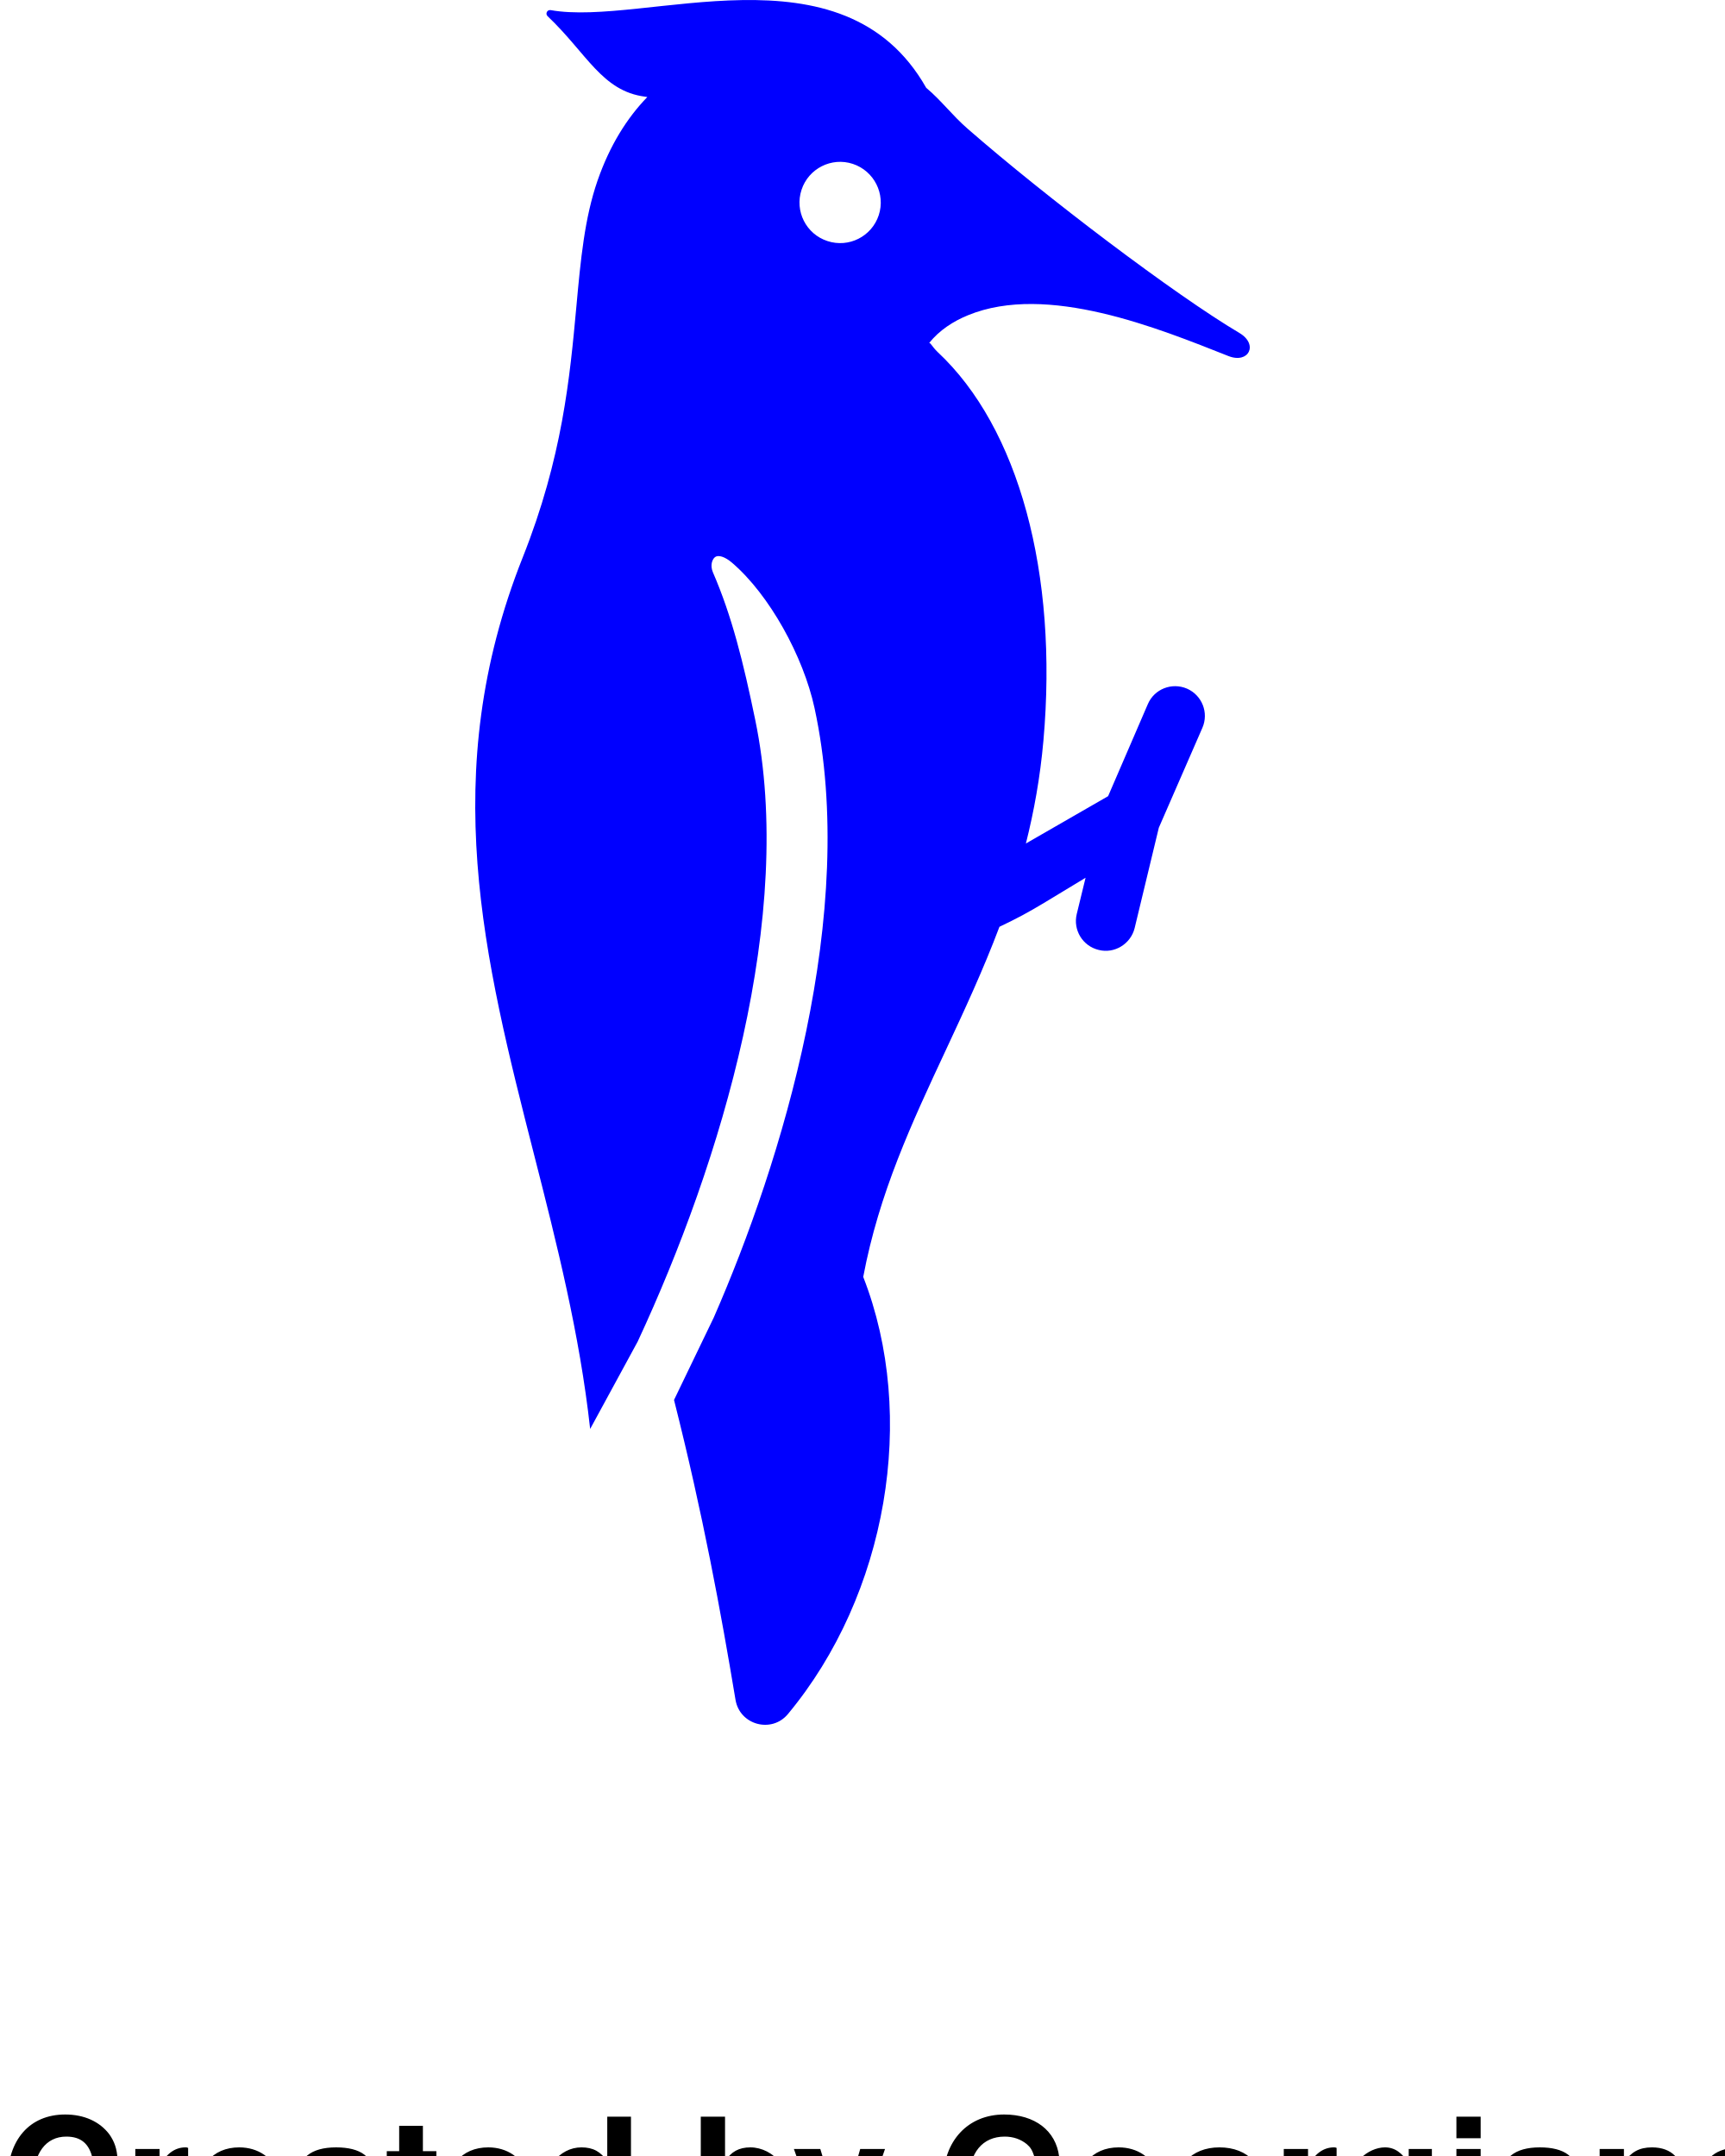
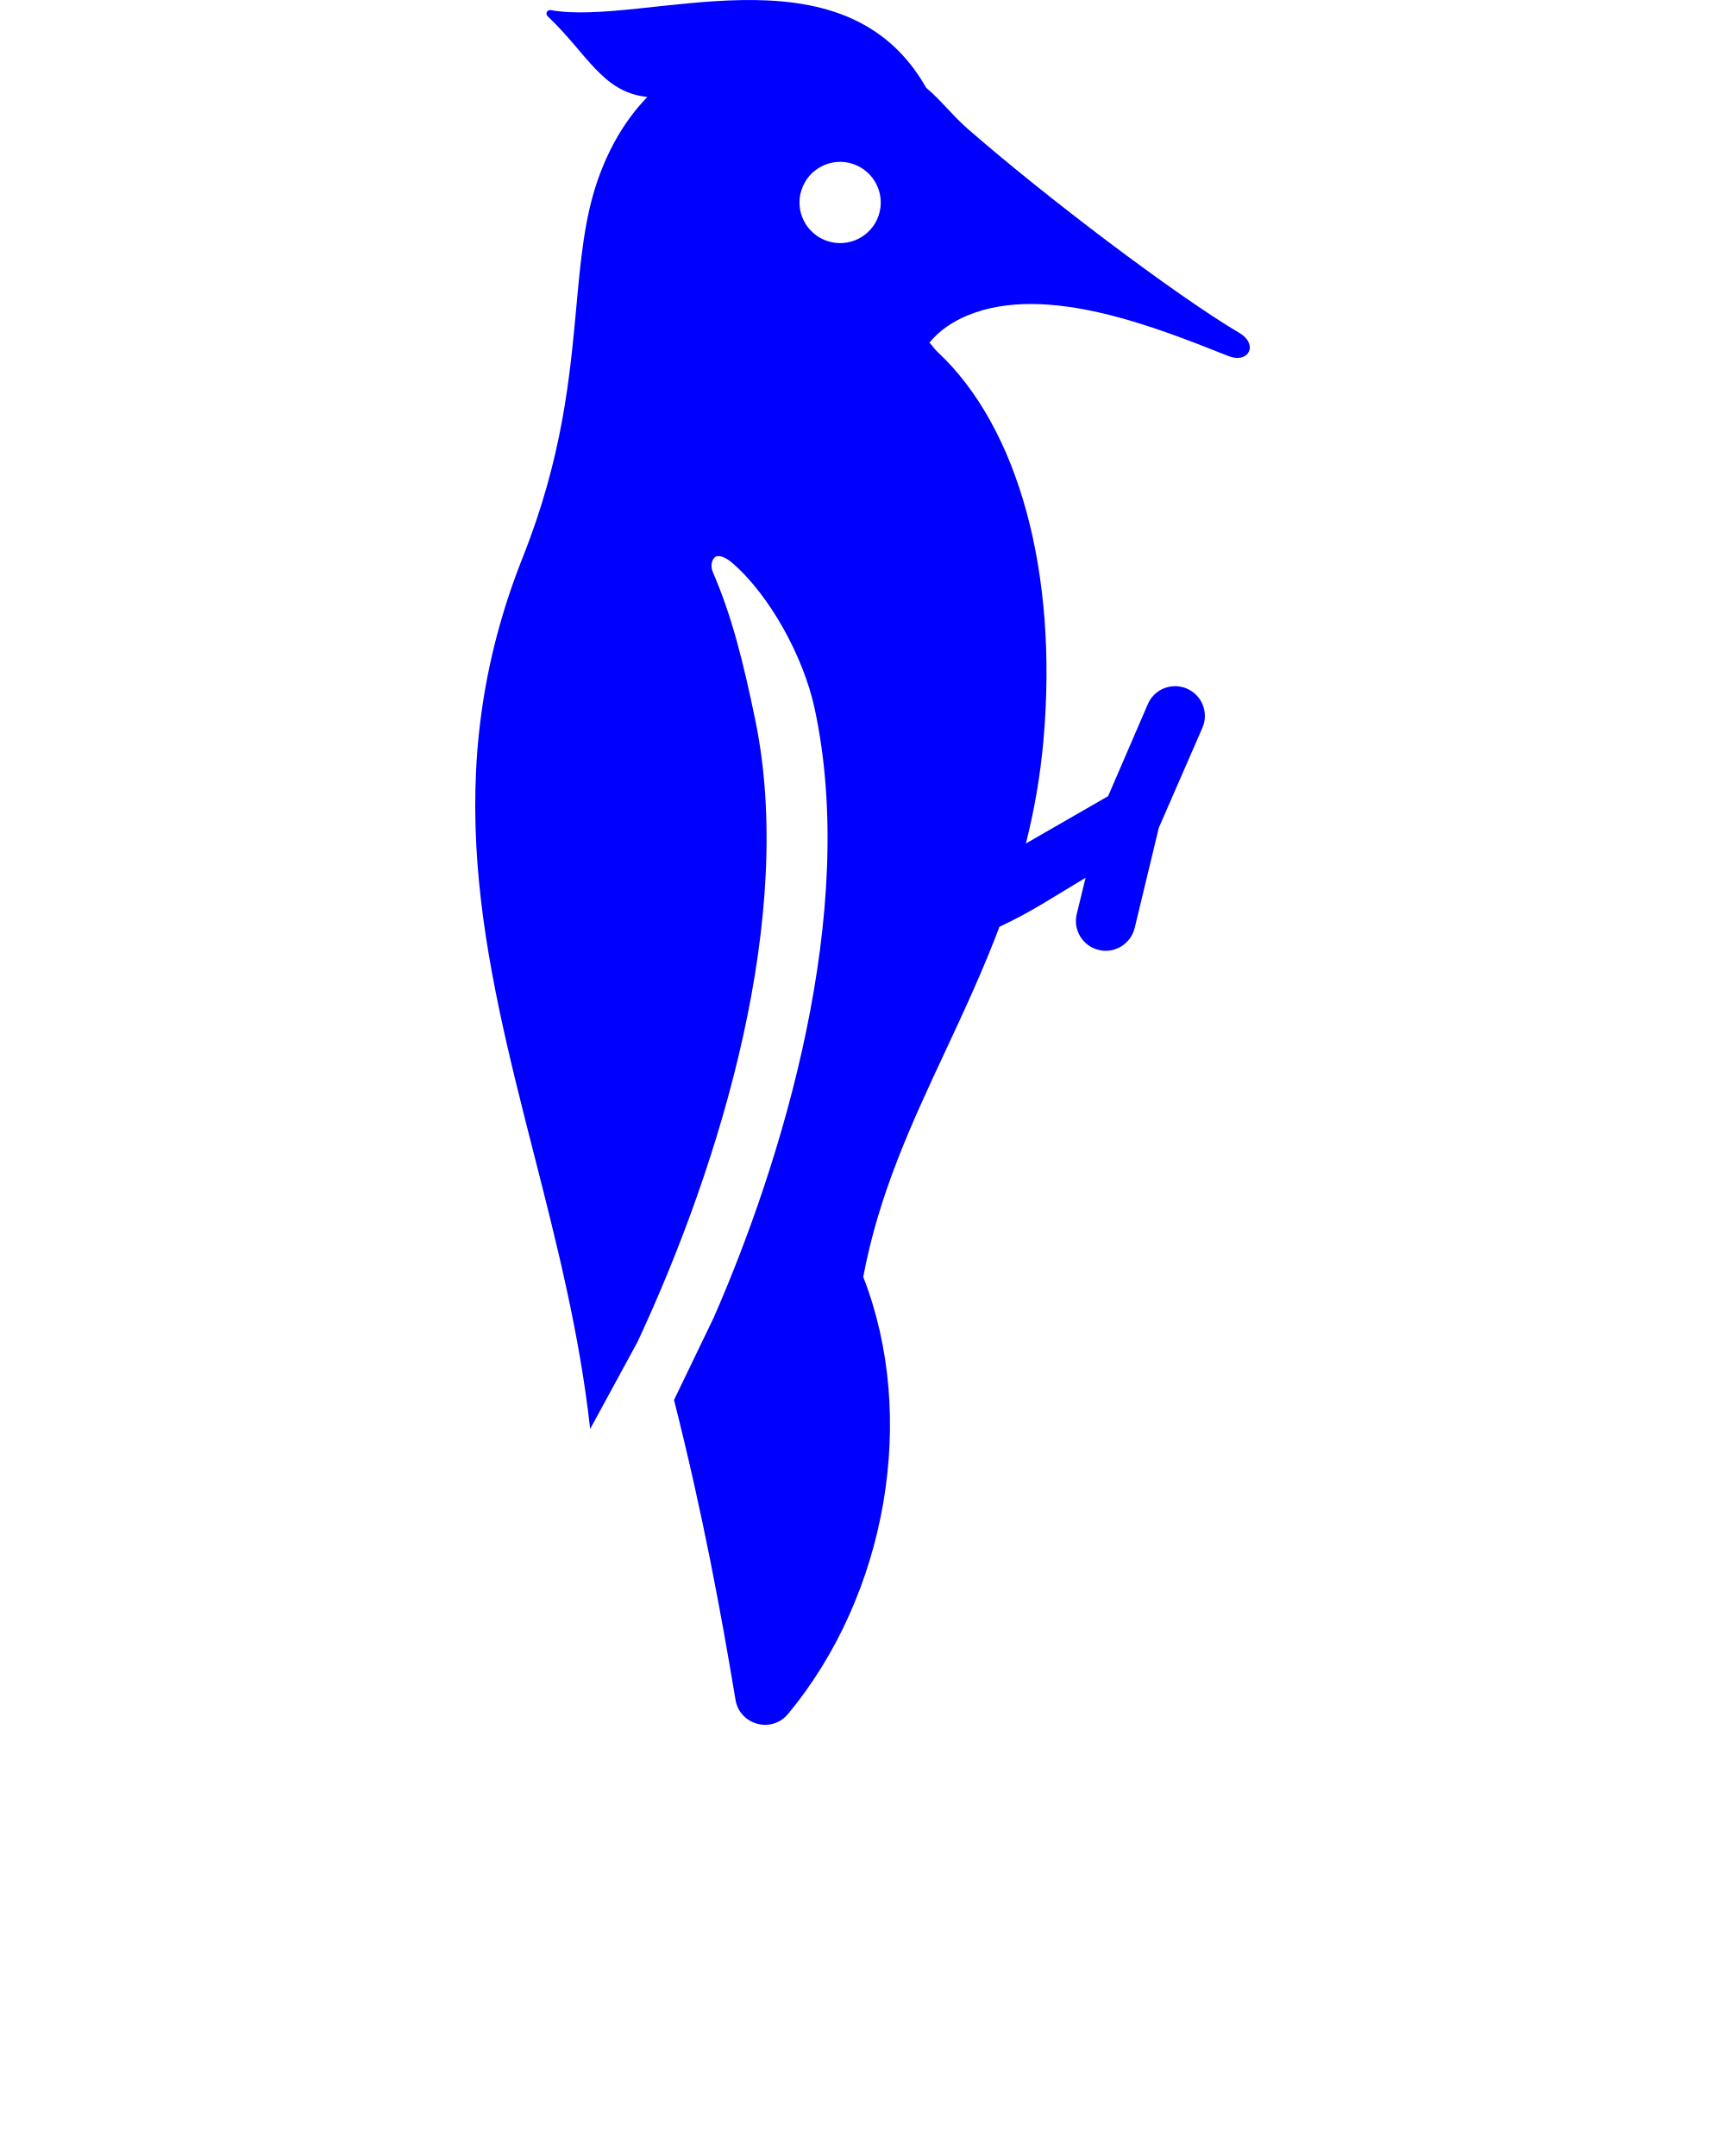
<svg xmlns="http://www.w3.org/2000/svg" version="1.1" x="0px" y="0px" viewBox="0 0 50 62.5" enable-background="new 0 0 50 50" xml:space="preserve">
  <g>
    <path fill="blue" fill-rule="evenodd" clip-rule="evenodd" d="M23.984,6.988c-0.619-0.202-0.955-0.868-0.751-1.486   c0.202-0.617,0.869-0.955,1.487-0.751c0.617,0.205,0.953,0.87,0.751,1.487C25.267,6.857,24.601,7.192,23.984,6.988 M16.706,8.893   c-0.189,2.046-0.401,4.364-1.556,7.269c-2.486,6.258-1.119,11.631,0.332,17.317c0.652,2.554,1.321,5.193,1.624,7.945l1.377-2.532   c2.435-5.232,4.578-12.366,3.408-18.023c-0.347-1.677-0.677-3.01-1.226-4.276c-0.088-0.205-0.021-0.383,0.062-0.444   c0.093-0.07,0.286-0.013,0.495,0.167c1.083,0.93,2.062,2.71,2.387,4.207c1.285,5.918-0.955,13.18-2.919,17.668l-1.153,2.392   c0.84,3.323,1.355,6.131,1.783,8.697c0.126,0.73,1.048,0.973,1.517,0.41c2.881-3.463,3.763-8.636,2.184-12.674   c0.459-2.433,1.402-4.45,2.398-6.583c0.536-1.15,1.08-2.318,1.55-3.566c0.54-0.258,0.829-0.414,1.339-0.721l1.158-0.701   l-0.256,1.052c-0.112,0.461,0.171,0.929,0.635,1.04c0.457,0.118,0.93-0.173,1.043-0.632l0.701-2.91l1.263-2.897   c0.19-0.436-0.009-0.943-0.446-1.135c-0.44-0.189-0.947,0.01-1.135,0.448l-1.152,2.669l-2.383,1.372   c0.235-0.932,0.414-1.919,0.508-2.981c0.432-4.859-0.718-9.074-3.066-11.266c-0.163-0.157-0.208-0.281-0.247-0.26   c0.293-0.369,0.695-0.63,1.128-0.807c2.292-0.941,5.517,0.38,7.549,1.184c0.589,0.231,0.876-0.338,0.316-0.67   c-1.862-1.103-5.595-3.928-7.878-5.921c-0.451-0.393-0.758-0.815-1.2-1.186c-2.415-4.266-8.168-1.764-10.885-2.252   c-0.099-0.017-0.163,0.104-0.089,0.176c1.14,1.08,1.575,2.173,2.828,2.334l0.063,0.01c-0.588,0.606-1.089,1.402-1.443,2.423   C16.942,6.33,16.832,7.519,16.706,8.893z" />
  </g>
-   <text x="0" y="65" fill="#000000" font-size="5px" font-weight="bold" font-family="'Helvetica Neue', Helvetica, Arial-Unicode, Arial, Sans-serif">Created by Georgiana Ionescu</text>
-   <text x="0" y="70" fill="#000000" font-size="5px" font-weight="bold" font-family="'Helvetica Neue', Helvetica, Arial-Unicode, Arial, Sans-serif">from the Noun Project</text>
</svg>
